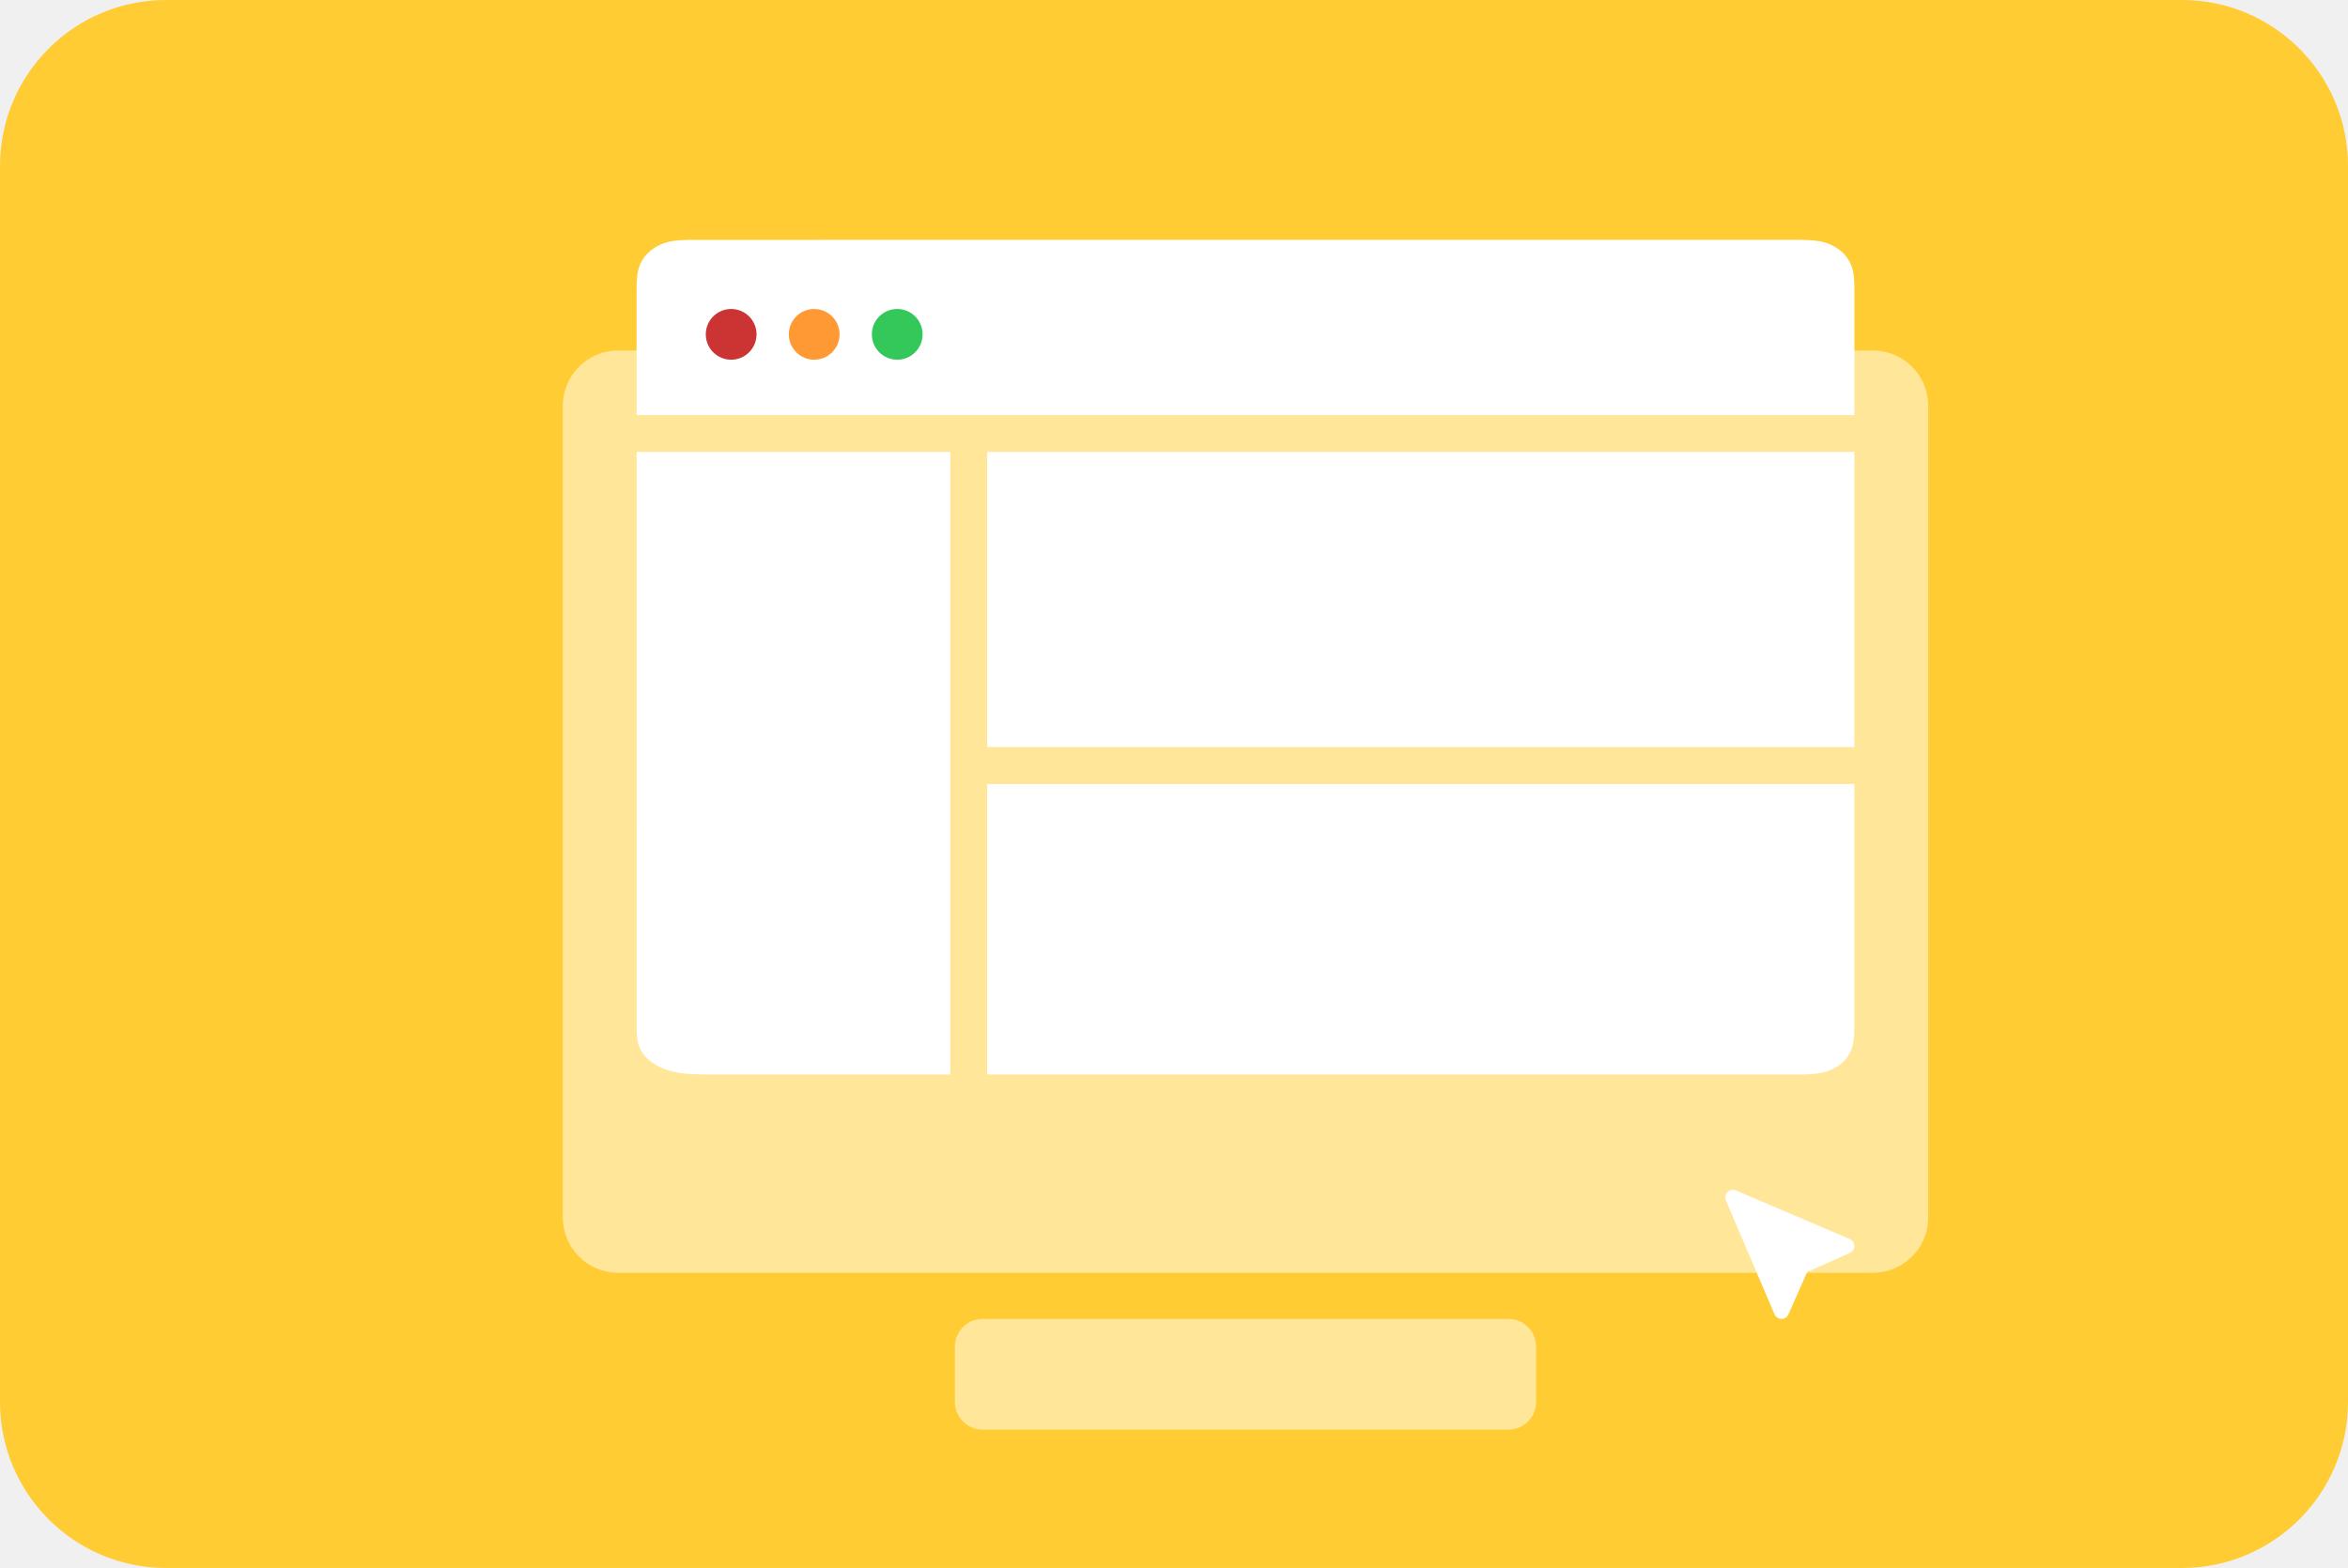
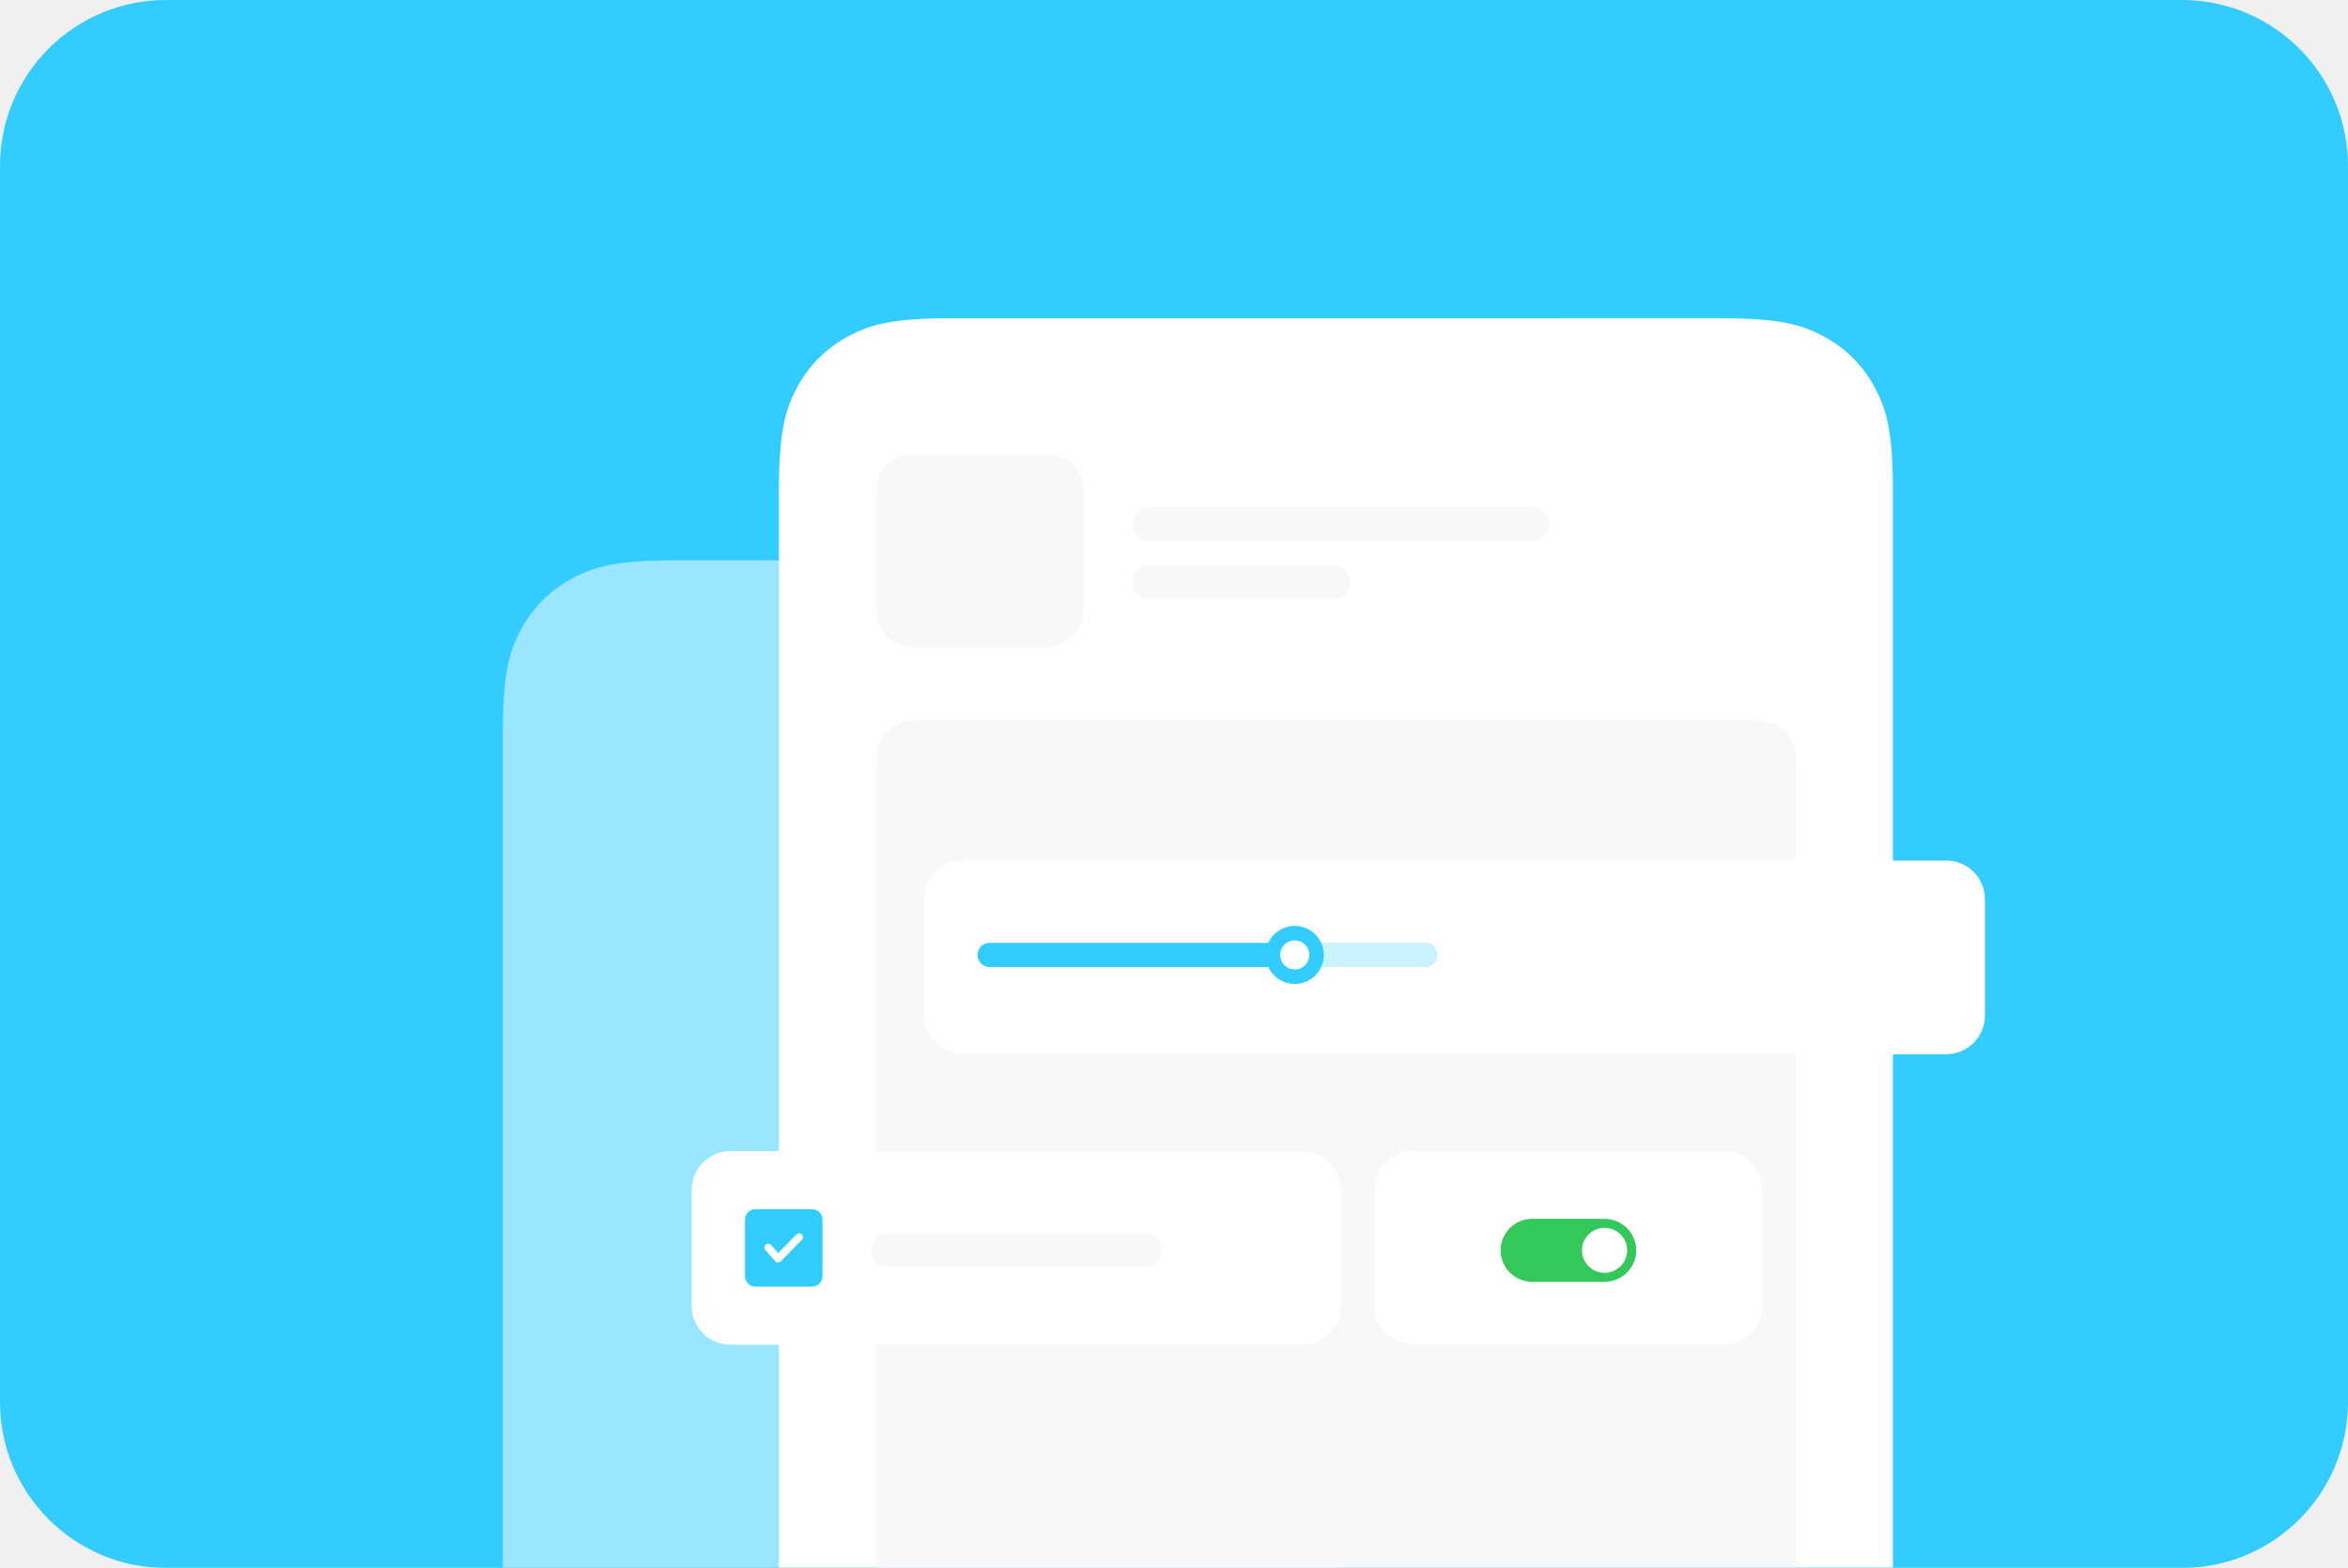
- <svg class="fR_Q1" width="509" height="340" viewBox="0 0 509 340" fill="none">
-   <g clip-path="url(#clip0_1165_6734)">
-     <rect width="509" height="340" fill="#FFCC33" />
-     <rect opacity="0.5" x="122" y="76" width="296" height="200" rx="12" fill="white" />
-     <rect opacity="0.5" x="207" y="286" width="126" height="24" rx="6" fill="white" />
-     <path fillRule="evenodd" clip-rule="evenodd" d="M214 98H402V162H214V98ZM214 170H402V222.572C402 226.198 401.553 227.513 400.712 228.838C399.872 230.164 398.639 231.204 397.068 231.913C395.497 232.622 393.938 233 389.641 233H214V170ZM389.465 52L149.577 52.007C145.933 52.062 144.473 52.449 143.002 53.128C141.409 53.864 140.158 54.944 139.306 56.32C138.454 57.696 138 59.061 138 62.825V90H402V62.825C402 59.061 401.546 57.696 400.694 56.32C399.842 54.944 398.591 53.864 396.998 53.128C395.405 52.392 393.824 52 389.465 52ZM206 233V98H138L138.01 223.313C138.091 226.362 138.657 227.584 139.651 228.814C140.729 230.148 142.31 231.194 144.325 231.907C146.34 232.62 148.338 233 153.849 233H206Z" fill="white" />
-     <circle cx="194.5" cy="72.5" r="5.5" fill="#34C759" />
-     <circle cx="176.5" cy="72.5" r="5.5" fill="#FF9933" />
-     <circle cx="158.5" cy="72.5" r="5.5" fill="#CC3333" />
-     <path d="M386.26 285.999C386.945 285.97 387.54 285.52 387.755 284.869L391.786 275.786L400.869 271.755C401.52 271.54 401.969 270.945 401.999 270.26C402.027 269.565 401.62 268.941 401 268.676L376.297 258.136C374.935 257.555 373.555 258.935 374.136 260.297L384.676 284.999C384.945 285.63 385.576 286.027 386.26 285.999Z" fill="white" />
+ <svg xmlns="http://www.w3.org/2000/svg" width="509" height="340" viewBox="0 0 509 340" fill="none">
+   <g clip-path="url(#clip0_1107_1323)">
+     <mask id="mask0_1107_1323" style="mask-type:luminance" maskUnits="userSpaceOnUse" x="0" y="0" width="509" height="340">
+       <path d="M473 0H36C16.118 0 0 16.118 0 36V304C0 323.882 16.118 340 36 340H473C492.882 340 509 323.882 509 304V36C509 16.118 492.882 0 473 0Z" fill="white" />
+     </mask>
+     <g mask="url(#mask0_1107_1323)">
+       <path d="M509 0H0V340H509V0Z" fill="#33CCFF" />
+       <path opacity="0.505" d="M146.09 121.501L251.911 121.5C265.016 121.5 269.769 122.865 274.56 125.427C279.351 127.989 283.111 131.749 285.673 136.54L285.906 136.983C288.28 141.558 289.559 146.333 289.599 158.59L289.6 339.9H109V159.189C109 146.084 110.365 141.331 112.927 136.54C115.489 131.749 119.249 127.989 124.04 125.427L124.483 125.194C129.058 122.82 133.833 121.541 146.09 121.501Z" fill="white" />
+       <path d="M205.94 69.001L372.661 69C385.766 69 390.519 70.365 395.31 72.927C400.101 75.489 403.861 79.249 406.423 84.04L406.656 84.483C409.03 89.058 410.309 93.833 410.349 106.09L410.35 339.9H168.85V106.689C168.85 93.584 170.215 88.832 172.777 84.04C175.339 79.249 179.099 75.489 183.89 72.927L184.333 72.694C188.908 70.32 193.683 69.041 205.94 69.001Z" fill="white" />
+       <path d="M332.125 109.95H249.175C247.145 109.95 245.5 111.596 245.5 113.625C245.5 115.655 247.145 117.3 249.175 117.3H332.125C334.155 117.3 335.8 115.655 335.8 113.625C335.8 111.596 334.155 109.95 332.125 109.95Z" fill="#F8F8FB" />
+       <path d="M189.85 169.59C189.85 164.886 189.85 162.533 190.766 160.737C191.571 159.156 192.856 157.871 194.437 157.066C196.233 156.15 198.586 156.15 203.29 156.15H375.91C380.615 156.15 382.967 156.15 384.764 157.066C386.344 157.871 387.629 159.156 388.435 160.737C389.35 162.533 389.35 164.886 389.35 169.59V339.9H189.85V169.59Z" fill="#F8F8FB" />
+       <path d="M289.075 122.55H249.175C247.145 122.55 245.5 124.195 245.5 126.225C245.5 128.254 247.145 129.9 249.175 129.9H289.075C291.105 129.9 292.75 128.254 292.75 126.225C292.75 124.195 291.105 122.55 289.075 122.55Z" fill="#F8F8FB" />
+       <path d="M373.6 249.6H306.4C301.761 249.6 298 253.36 298 258V283.2C298 287.839 301.761 291.6 306.4 291.6H373.6C378.239 291.6 382 287.839 382 283.2V258C382 253.36 378.239 249.6 373.6 249.6Z" fill="white" />
+       <path d="M282.25 249.6H158.35C153.711 249.6 149.95 253.36 149.95 258V283.2C149.95 287.839 153.711 291.6 158.35 291.6H282.25C286.889 291.6 290.65 287.839 290.65 283.2V258C290.65 253.36 286.889 249.6 282.25 249.6Z" fill="white" />
+       <path d="M248.125 267.45H192.475C190.445 267.45 188.8 269.096 188.8 271.125C188.8 273.155 190.445 274.8 192.475 274.8H248.125C250.154 274.8 251.8 273.155 251.8 271.125C251.8 269.096 250.154 267.45 248.125 267.45Z" fill="#F8F8FB" />
+       <path d="M421.9 186.6H208.75C204.11 186.6 200.35 190.36 200.35 195V220.2C200.35 224.839 204.11 228.6 208.75 228.6H421.9C426.539 228.6 430.3 224.839 430.3 220.2V195C430.3 190.36 426.539 186.6 421.9 186.6Z" fill="white" />
+       <path d="M226.6 98.4H198.25C193.61 98.4 189.85 102.161 189.85 106.8V132C189.85 136.64 193.61 140.4 198.25 140.4H226.6C231.239 140.4 235 136.64 235 132V106.8C235 102.161 231.239 98.4 226.6 98.4Z" fill="#F8F8FB" />
+       <path fillRule="evenodd" clip-rule="evenodd" d="M347.84 277.95H332.16C328.377 277.95 325.3 274.889 325.3 271.125C325.3 267.362 328.377 264.3 332.16 264.3H347.84C351.623 264.3 354.7 267.362 354.7 271.125C354.7 274.889 351.623 277.95 347.84 277.95ZM352.74 271.125C352.74 268.437 350.542 266.25 347.84 266.25C345.138 266.25 342.94 268.437 342.94 271.125C342.94 273.813 345.138 276 347.84 276C350.542 276 352.74 273.813 352.74 271.125Z" fill="#34C759" />
+       <path d="M278.575 204.45H214.525C213.076 204.45 211.9 205.625 211.9 207.075C211.9 208.525 213.076 209.7 214.525 209.7H278.575C280.025 209.7 281.2 208.525 281.2 207.075C281.2 205.625 280.025 204.45 278.575 204.45Z" fill="#33CCFF" />
+       <path d="M309.025 204.45H282.775C281.326 204.45 280.15 205.625 280.15 207.075C280.15 208.525 281.326 209.7 282.775 209.7H309.025C310.475 209.7 311.65 208.525 311.65 207.075C311.65 205.625 310.475 204.45 309.025 204.45Z" fill="#CAF2FF" />
+       <path d="M280.675 211.8C283.285 211.8 285.4 209.684 285.4 207.075C285.4 204.465 283.285 202.35 280.675 202.35C278.066 202.35 275.95 204.465 275.95 207.075C275.95 209.684 278.066 211.8 280.675 211.8Z" fill="white" stroke="#33CCFF" stroke-width="3.15" />
+       <path d="M176.009 279H163.791C162.526 279 161.5 277.974 161.5 276.709V264.491C161.5 263.226 162.526 262.2 163.791 262.2H176.009C177.274 262.2 178.3 263.226 178.3 264.491V276.709C178.3 277.974 177.274 279 176.009 279Z" fill="#33CCFF" />
+       <path d="M168.67 273.75C168.662 273.75 168.654 273.75 168.647 273.75C168.403 273.743 168.174 273.638 168.018 273.459L165.897 271.036C165.597 270.694 165.646 270.184 166.006 269.899C166.365 269.613 166.9 269.659 167.201 270.002L168.705 271.721L172.631 267.707C172.95 267.381 173.487 267.362 173.83 267.667C174.173 267.971 174.192 268.482 173.873 268.808L169.291 273.493C169.13 273.657 168.905 273.75 168.67 273.75Z" fill="white" />
+     </g>
  </g>
  <defs>
-     <clipPath id="clip0_1165_6734">
-       <rect width="509" height="340" rx="36" fill="white" />
+     <clipPath id="clip0_1107_1323">
+       <rect width="509" height="340" fill="white" />
    </clipPath>
  </defs>
</svg>
